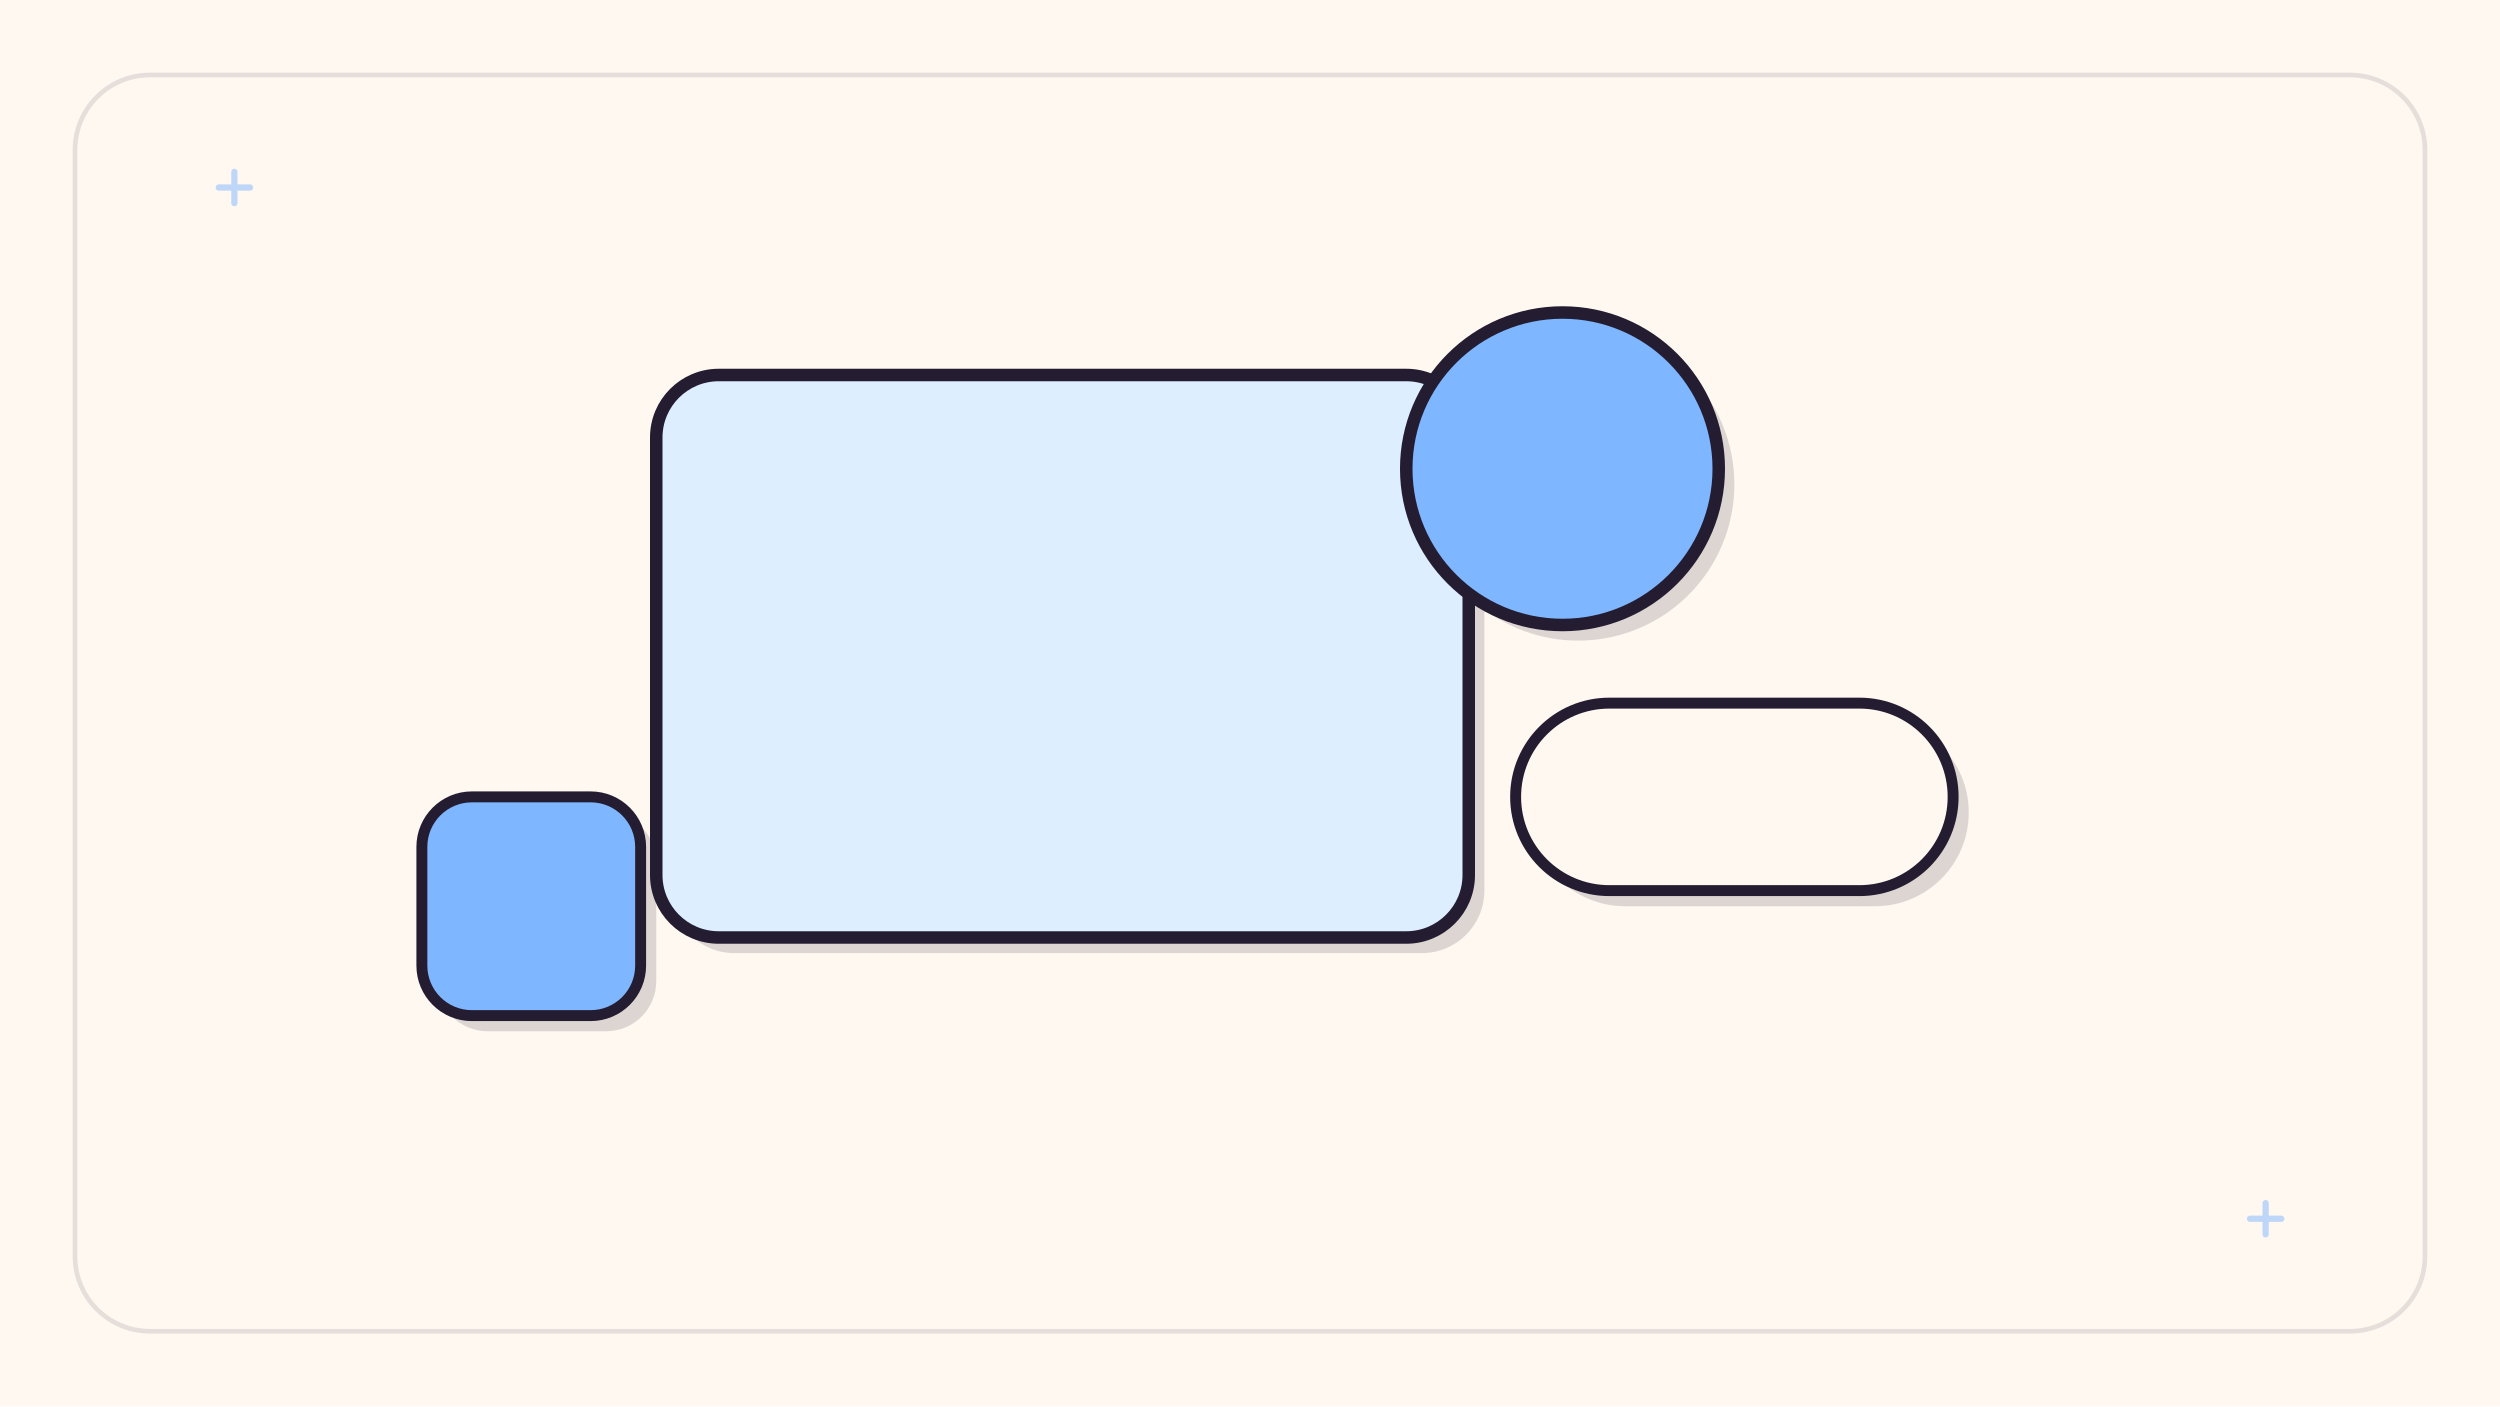
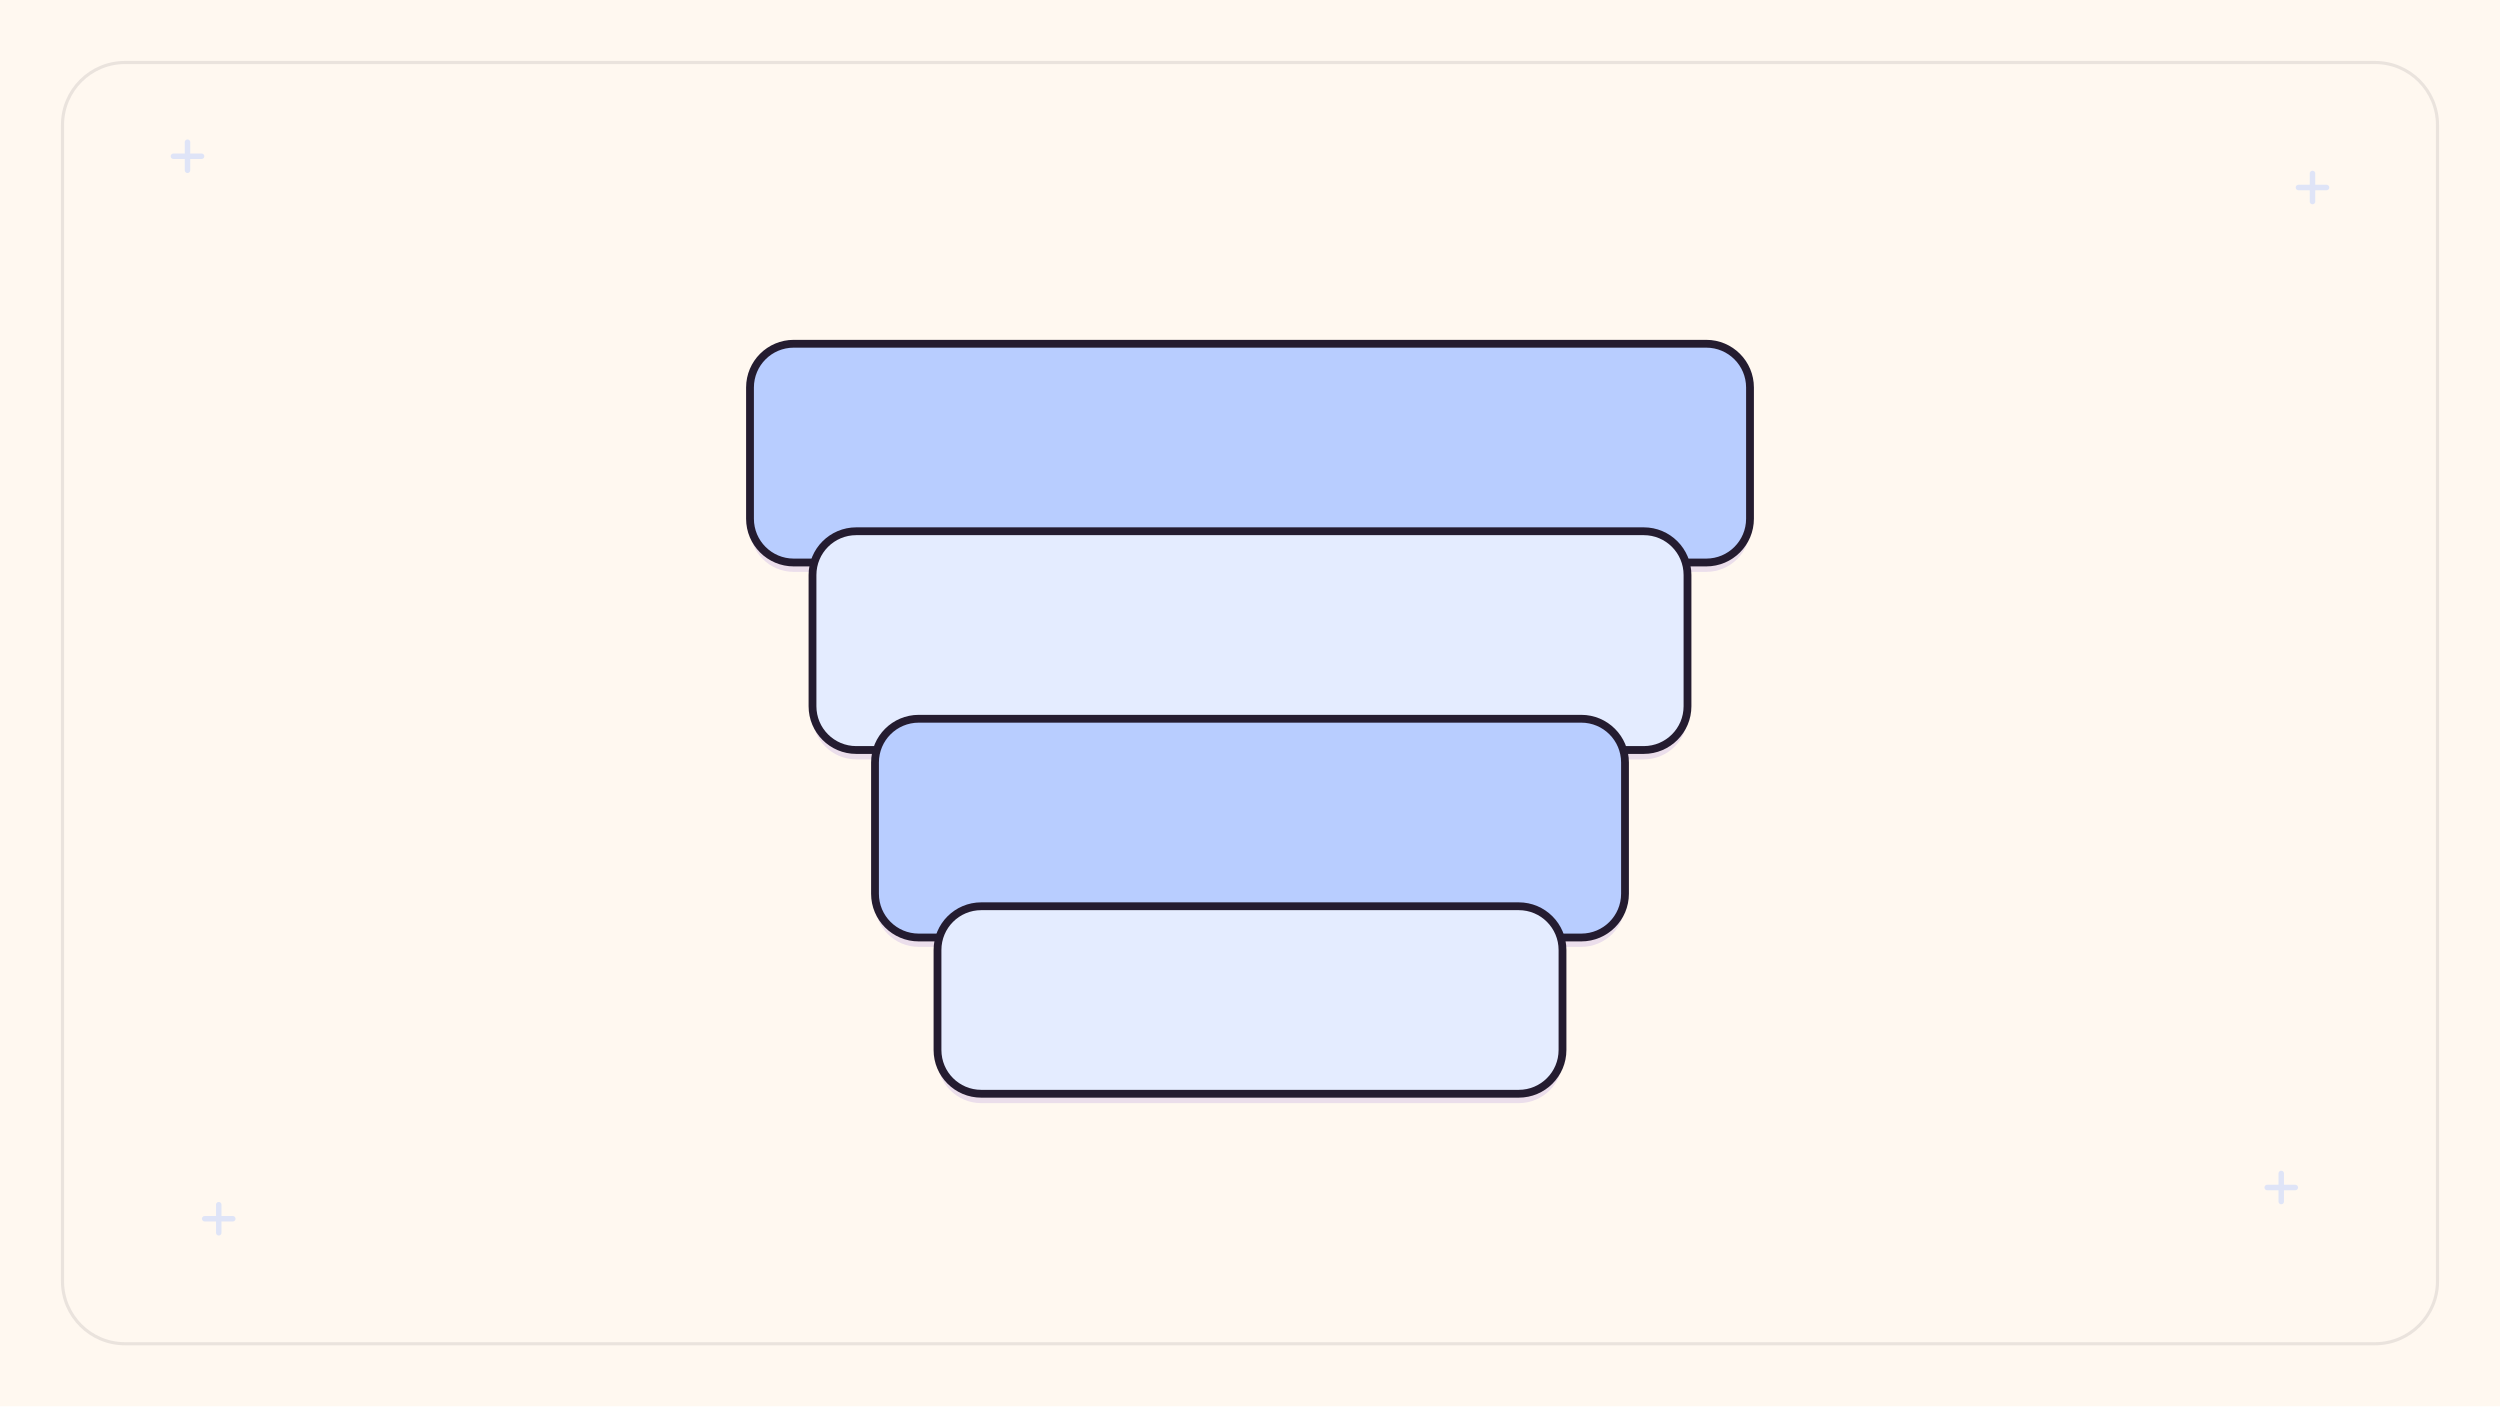
<svg xmlns="http://www.w3.org/2000/svg" viewBox="0 0 1600 900" width="1600" height="900" role="img" aria-label="Generated cover art (models motif). Not a photo.">
  <rect width="1600" height="900" fill="#fff8f0" />
-   <rect x="48" y="48" width="1504" height="804" rx="48" fill="none" stroke="#241c30" stroke-width="3" opacity=".12" />
-   <rect x="430" y="250" width="520" height="360" rx="40" fill="#241c30" opacity=".16" />
-   <rect x="420" y="240" width="520" height="360" rx="40" fill="#dceeff" stroke="#241c30" stroke-width="8" />
-   <circle cx="1010" cy="310" r="100" fill="#241c30" opacity=".16" />
-   <circle cx="1000" cy="300" r="100" fill="#7eb6ff" stroke="#241c30" stroke-width="8" />
-   <rect x="980" y="460" width="280" height="120" rx="60" fill="#241c30" opacity=".16" />
-   <rect x="970" y="450" width="280" height="120" rx="60" fill="#fff8f0" stroke="#241c30" stroke-width="7" />
-   <rect x="280" y="520" width="140" height="140" rx="32" fill="#241c30" opacity=".16" />
-   <rect x="270" y="510" width="140" height="140" rx="32" fill="#7eb6ff" stroke="#241c30" stroke-width="7" />
-   <g stroke="#7eb6ff" stroke-width="4" stroke-linecap="round" opacity=".5">
-     <line x1="140" y1="120" x2="160" y2="120" />
-     <line x1="150" y1="110" x2="150" y2="130" />
-     <line x1="1440" y1="780" x2="1460" y2="780" />
-     <line x1="1450" y1="770" x2="1450" y2="790" />
+   <rect x="40" y="40" width="1520" height="820" rx="40" fill="none" stroke="#241c30" stroke-width="2" opacity="0.1" />
+   <rect x="480" y="226" width="640" height="140" rx="28" fill="#e7d9ea" opacity="0.85" />
+   <rect x="480" y="220" width="640" height="140" rx="28" fill="#b8cdff" stroke="#241c30" stroke-width="5" />
+   <rect x="520" y="346" width="560" height="140" rx="28" fill="#e7d9ea" opacity="0.85" />
+   <rect x="520" y="340" width="560" height="140" rx="28" fill="#e4ecff" stroke="#241c30" stroke-width="5" />
+   <rect x="560" y="466" width="480" height="140" rx="28" fill="#e7d9ea" opacity="0.85" />
+   <rect x="560" y="460" width="480" height="140" rx="28" fill="#b8cdff" stroke="#241c30" stroke-width="5" />
+   <rect x="600" y="586" width="400" height="120" rx="28" fill="#e7d9ea" opacity="0.85" />
+   <rect x="600" y="580" width="400" height="120" rx="28" fill="#e4ecff" stroke="#241c30" stroke-width="5" />
+   <g stroke="#b8cdff" stroke-width="3.5" stroke-linecap="round" opacity="0.45">
+     <line x1="111" y1="100" x2="129" y2="100" />
+     <line x1="120" y1="91" x2="120" y2="109" />
+   </g>
+   <g stroke="#b8cdff" stroke-width="3.5" stroke-linecap="round" opacity="0.45">
+     <line x1="1471" y1="120" x2="1489" y2="120" />
+     <line x1="1480" y1="111" x2="1480" y2="129" />
+   </g>
+   <g stroke="#b8cdff" stroke-width="3.5" stroke-linecap="round" opacity="0.45">
+     <line x1="131" y1="780" x2="149" y2="780" />
+     <line x1="140" y1="771" x2="140" y2="789" />
+   </g>
+   <g stroke="#b8cdff" stroke-width="3.5" stroke-linecap="round" opacity="0.45">
+     <line x1="1451" y1="760" x2="1469" y2="760" />
+     <line x1="1460" y1="751" x2="1460" y2="769" />
  </g>
</svg>
